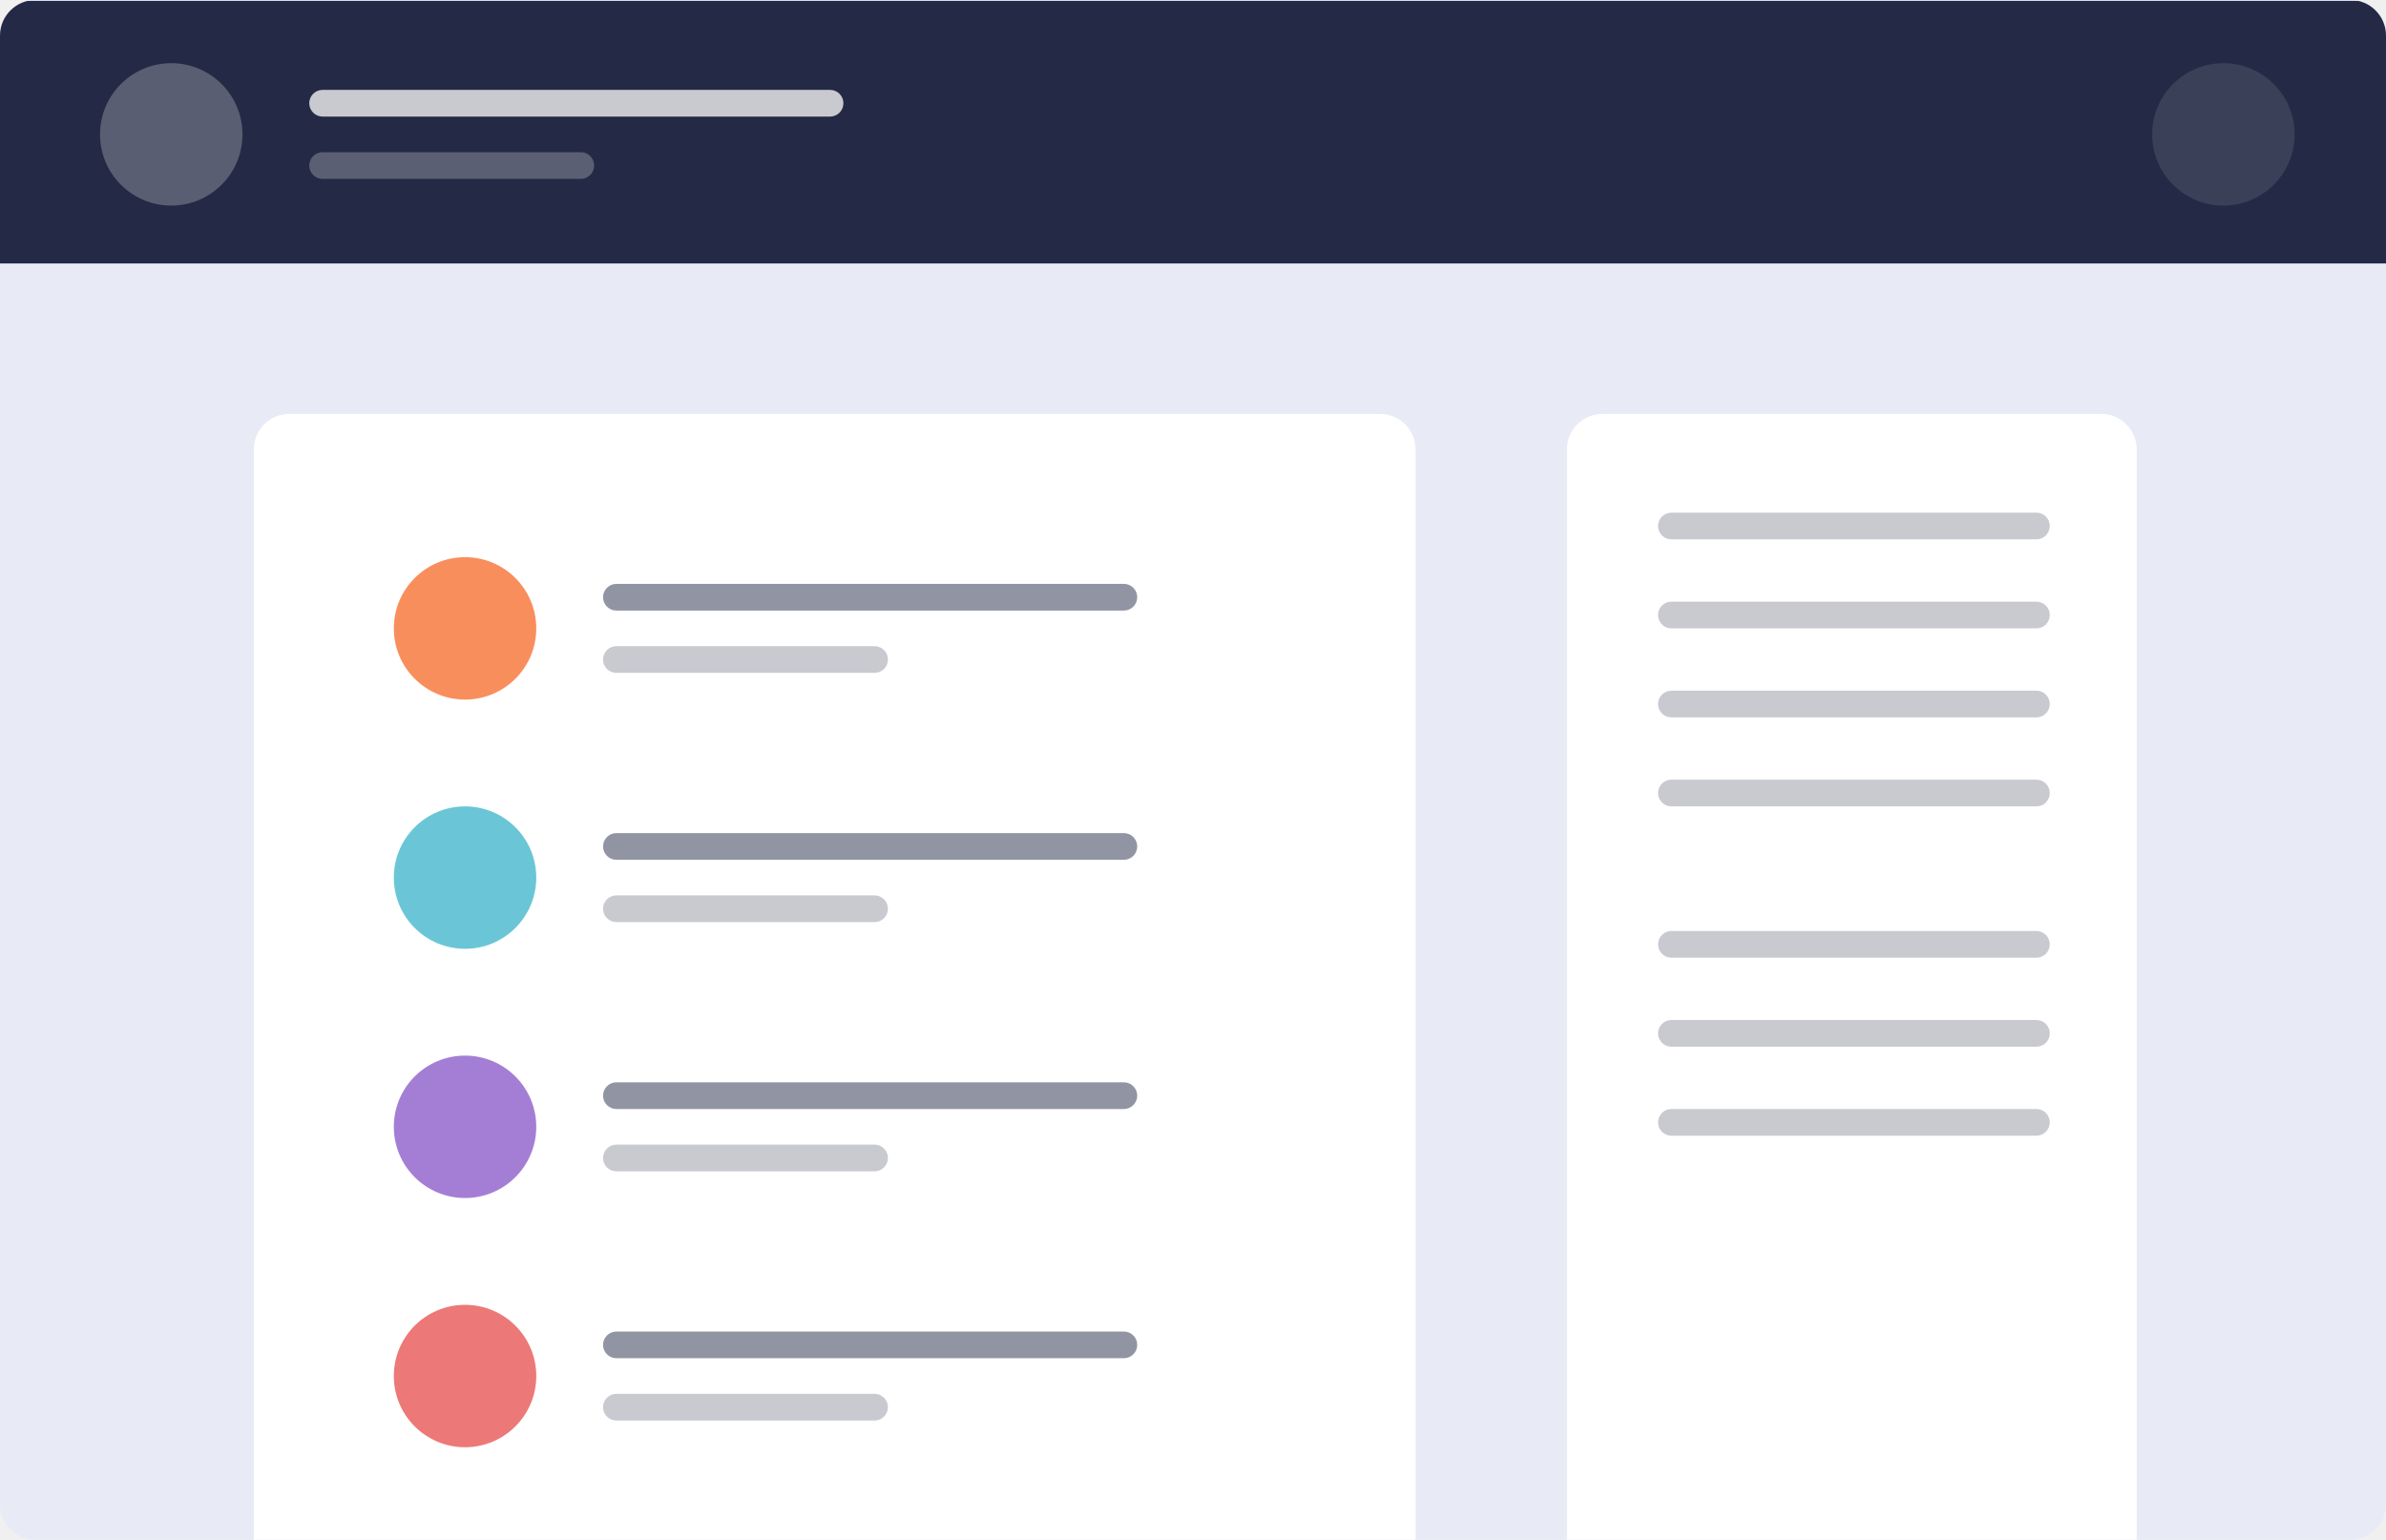
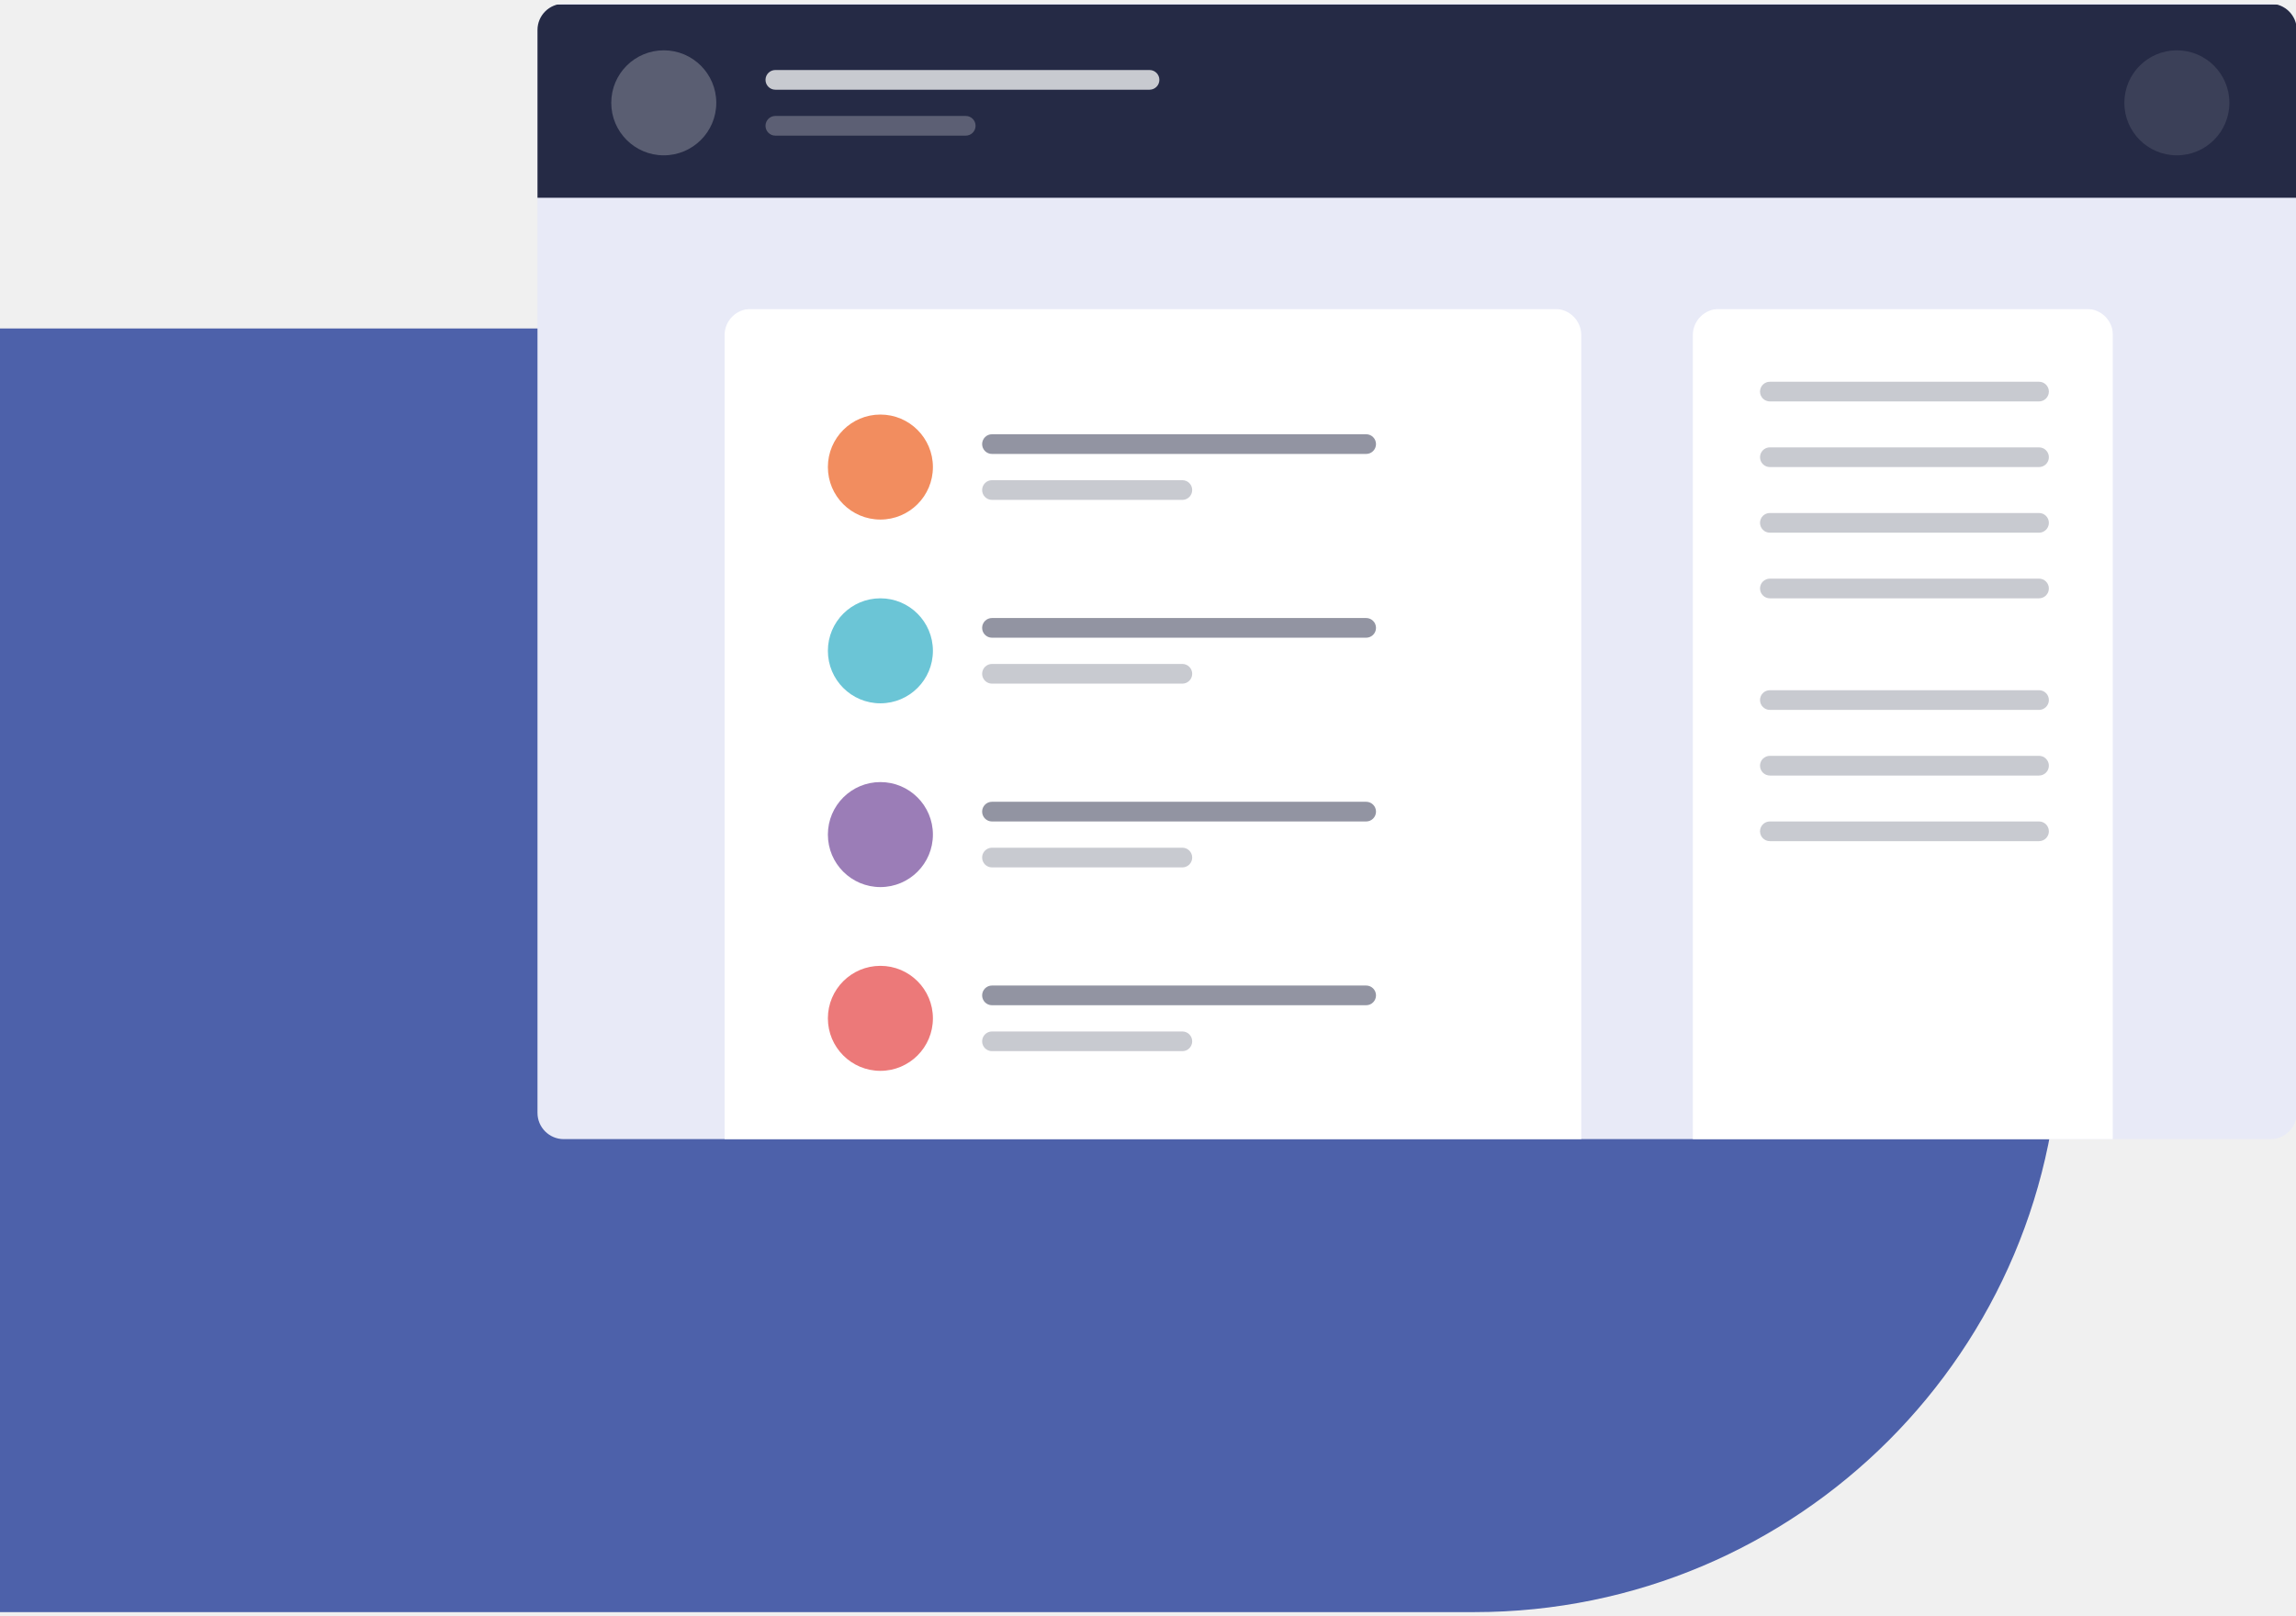
- <svg xmlns="http://www.w3.org/2000/svg" xmlns:xlink="http://www.w3.org/1999/xlink" width="536" height="346">
-   <defs>
-     <rect id="a" width="536" height="346" rx="8" />
-   </defs>
-   <g fill="none" fill-rule="evenodd">
-     <mask id="b" fill="#fff">
-       <use xlink:href="#a" />
+ <svg xmlns="http://www.w3.org/2000/svg" version="1.1" id="Layer_1" x="0px" y="0px" viewBox="0 0 1911.08 1345.28" style="enable-background:new 0 0 1911.08 1345.28;" xml:space="preserve">
+   <style type="text/css">
+ 	.st0{fill:#4D61AA;}
+ 	.st1{fill:#E8EAF7;}
+ 	.st2{filter:url(#Adobe_OpacityMaskFilter);}
+ 	.st3{fill-rule:evenodd;clip-rule:evenodd;fill:#FFFFFF;}
+ 	.st4{mask:url(#b_4_);}
+ 	.st5{fill-rule:evenodd;clip-rule:evenodd;fill:#252A45;}
+ 	.st6{opacity:0.245;fill-rule:evenodd;clip-rule:evenodd;fill:#FFFFFF;enable-background:new    ;}
+ 	.st7{opacity:0.104;fill-rule:evenodd;clip-rule:evenodd;fill:#FFFFFF;enable-background:new    ;}
+ 	.st8{opacity:0.75;fill-rule:evenodd;clip-rule:evenodd;fill:#FFFFFF;enable-background:new    ;}
+ 	.st9{opacity:0.25;fill-rule:evenodd;clip-rule:evenodd;fill:#FFFFFF;enable-background:new    ;}
+ 	.st10{filter:url(#Adobe_OpacityMaskFilter_1_);}
+ 	.st11{mask:url(#b_3_);}
+ 	.st12{opacity:0.5;fill-rule:evenodd;clip-rule:evenodd;fill:#252A45;enable-background:new    ;}
+ 	.st13{fill-rule:evenodd;clip-rule:evenodd;fill:#F28D5F;}
+ 	.st14{opacity:0.25;fill-rule:evenodd;clip-rule:evenodd;fill:#252A45;enable-background:new    ;}
+ 	.st15{fill-rule:evenodd;clip-rule:evenodd;fill:#6BC5D6;}
+ 	.st16{fill-rule:evenodd;clip-rule:evenodd;fill:#9B7DB7;}
+ 	.st17{fill-rule:evenodd;clip-rule:evenodd;fill:#EC7979;}
+ </style>
+   <path class="st0" d="M1227.19,1342.17H0V273.45h1714.75v581.16C1714.75,1123.89,1496.46,1342.17,1227.19,1342.17z" />
+   <g>
+     <g>
+       <path id="a_1_" class="st1" d="M469.24,3.11h1420.62c12.07,0,21.86,9.79,21.86,21.86v901.55c0,12.07-9.79,21.86-21.86,21.86    H469.24c-12.07,0-21.86-9.79-21.86-21.86V24.96C447.39,12.89,457.17,3.11,469.24,3.11z" />
+     </g>
+     <defs>
+       <filter id="Adobe_OpacityMaskFilter" filterUnits="userSpaceOnUse" x="437.74" y="3.64" width="1494.39" height="161.19">
+         <feColorMatrix type="matrix" values="1 0 0 0 0  0 1 0 0 0  0 0 1 0 0  0 0 0 1 0" />
+       </filter>
+     </defs>
+     <mask maskUnits="userSpaceOnUse" x="437.74" y="3.64" width="1494.39" height="161.19" id="b_4_">
+       <g class="st2">
+         <path id="a_5_" class="st3" d="M469.24,3.11h1420.62c12.07,0,21.86,9.79,21.86,21.86v901.55c0,12.07-9.79,21.86-21.86,21.86     H469.24c-12.07,0-21.86-9.79-21.86-21.86V24.96C447.39,12.89,457.17,3.11,469.24,3.11z" />
+       </g>
    </mask>
-     <use fill="#E8EAF6" fill-rule="nonzero" xlink:href="#a" />
-     <g mask="url(#b)">
-       <path fill="#242A45" d="M-3.53.197h547v59h-547z" />
-       <g transform="translate(22.47 14.197)" fill="#FFF">
-         <circle cx="16" cy="16" r="16" opacity=".245" />
-         <circle cx="477" cy="16" r="16" opacity=".104" />
+     <g class="st4">
+       <path class="st5" d="M437.74,3.64h1494.39v161.19H437.74L437.74,3.64z" />
+       <g transform="translate(22.47 14.197)">
+         <circle class="st6" cx="530.02" cy="71.41" r="43.71" />
+         <circle class="st7" cx="1789.45" cy="71.41" r="43.71" />
        <g transform="translate(47 6)">
-           <rect width="120" height="6" opacity=".75" rx="3" />
-           <rect width="64" height="6" y="14" opacity=".25" rx="3" />
+           <path class="st8" d="M575.9,38.09h311.44c4.53,0,8.2,3.67,8.2,8.2l0,0c0,4.53-3.67,8.2-8.2,8.2H575.9c-4.53,0-8.2-3.67-8.2-8.2      l0,0C567.71,41.76,571.38,38.09,575.9,38.09z" />
+           <path class="st9" d="M575.9,76.33h158.45c4.53,0,8.2,3.67,8.2,8.2l0,0c0,4.53-3.67,8.2-8.2,8.2H575.9c-4.53,0-8.2-3.67-8.2-8.2      l0,0C567.71,80,571.38,76.33,575.9,76.33z" />
        </g>
      </g>
    </g>
-     <g mask="url(#b)">
+     <defs>
+       <filter id="Adobe_OpacityMaskFilter_1_" filterUnits="userSpaceOnUse" x="603.11" y="257.18" width="1155.62" height="863.3">
+         <feColorMatrix type="matrix" values="1 0 0 0 0  0 1 0 0 0  0 0 1 0 0  0 0 0 1 0" />
+       </filter>
+     </defs>
+     <mask maskUnits="userSpaceOnUse" x="603.11" y="257.18" width="1155.62" height="863.3" id="b_3_">
+       <g class="st10">
+         <path id="a_4_" class="st3" d="M469.24,3.11h1420.62c12.07,0,21.86,9.79,21.86,21.86v901.55c0,12.07-9.79,21.86-21.86,21.86     H469.24c-12.07,0-21.86-9.79-21.86-21.86V24.96C447.39,12.89,457.17,3.11,469.24,3.11z" />
+       </g>
+     </mask>
+     <g class="st11">
      <g transform="translate(57 93)">
-         <rect width="261" height="316" fill="#FFF" rx="8" />
-         <rect width="128" height="316" x="295" fill="#FFF" rx="8" />
-         <rect width="120" height="6" x="78.47" y="38.197" fill="#242A45" opacity=".5" rx="3" />
+         <path class="st3" d="M567.97,164.18h669.33c12.07,0,21.86,9.79,21.86,21.86v819.59c0,12.07-9.79,21.86-21.86,21.86H567.97     c-12.07,0-21.86-9.79-21.86-21.86V186.03C546.11,173.96,555.89,164.18,567.97,164.18z" />
+         <path class="st3" d="M1373.89,164.18h305.98c12.07,0,21.86,9.79,21.86,21.86v819.59c0,12.07-9.79,21.86-21.86,21.86h-305.98     c-12.07,0-21.86-9.79-21.86-21.86V186.03C1352.04,173.96,1361.82,164.18,1373.89,164.18z" />
+         <path class="st12" d="M768.68,268.53h311.44c4.53,0,8.2,3.67,8.2,8.2l0,0c0,4.53-3.67,8.2-8.2,8.2H768.68     c-4.53,0-8.2-3.67-8.2-8.2l0,0C760.49,272.2,764.16,268.53,768.68,268.53z" />
      </g>
    </g>
    <g transform="translate(88.47 115.197)">
-       <circle cx="16" cy="26" r="16" fill="#F98E5D" />
-       <rect width="88" height="6" x="284" fill="#242A45" opacity=".25" rx="3" />
-       <rect width="88" height="6" x="284" y="20" fill="#242A45" opacity=".25" rx="3" />
-       <rect width="88" height="6" x="284" y="40" fill="#242A45" opacity=".25" rx="3" />
-       <rect width="88" height="6" x="284" y="60" fill="#242A45" opacity=".25" rx="3" />
-       <rect width="88" height="6" x="284" y="94" fill="#242A45" opacity=".25" rx="3" />
-       <rect width="88" height="6" x="284" y="114" fill="#242A45" opacity=".25" rx="3" />
-       <rect width="88" height="6" x="284" y="134" fill="#242A45" opacity=".25" rx="3" />
-       <rect width="64" height="6" x="47" y="30" fill="#242A45" opacity=".25" rx="3" />
+       <circle class="st13" cx="644.33" cy="273.65" r="43.71" />
+       <path class="st14" d="M1384.69,202.62h224.02c4.53,0,8.2,3.67,8.2,8.2l0,0c0,4.53-3.67,8.2-8.2,8.2h-224.02    c-4.53,0-8.2-3.67-8.2-8.2l0,0C1376.49,206.29,1380.16,202.62,1384.69,202.62z" />
+       <path class="st14" d="M1384.69,257.26h224.02c4.53,0,8.2,3.67,8.2,8.2l0,0c0,4.53-3.67,8.2-8.2,8.2h-224.02    c-4.53,0-8.2-3.67-8.2-8.2l0,0C1376.49,260.93,1380.16,257.26,1384.69,257.26z" />
+       <path class="st14" d="M1384.69,311.9h224.02c4.53,0,8.2,3.67,8.2,8.2l0,0c0,4.53-3.67,8.2-8.2,8.2h-224.02    c-4.53,0-8.2-3.67-8.2-8.2l0,0C1376.49,315.57,1380.16,311.9,1384.69,311.9z" />
+       <path class="st14" d="M1384.69,366.54h224.02c4.53,0,8.2,3.67,8.2,8.2l0,0c0,4.53-3.67,8.2-8.2,8.2h-224.02    c-4.53,0-8.2-3.67-8.2-8.2l0,0C1376.49,370.21,1380.16,366.54,1384.69,366.54z" />
+       <path class="st14" d="M1384.69,459.43h224.02c4.53,0,8.2,3.67,8.2,8.2l0,0c0,4.53-3.67,8.2-8.2,8.2h-224.02    c-4.53,0-8.2-3.67-8.2-8.2l0,0C1376.49,463.1,1380.16,459.43,1384.69,459.43z" />
+       <path class="st14" d="M1384.69,514.07h224.02c4.53,0,8.2,3.67,8.2,8.2l0,0c0,4.53-3.67,8.2-8.2,8.2h-224.02    c-4.53,0-8.2-3.67-8.2-8.2l0,0C1376.49,517.74,1380.16,514.07,1384.69,514.07z" />
+       <path class="st14" d="M1384.69,568.71h224.02c4.53,0,8.2,3.67,8.2,8.2l0,0c0,4.53-3.67,8.2-8.2,8.2h-224.02    c-4.53,0-8.2-3.67-8.2-8.2l0,0C1376.49,572.38,1380.16,568.71,1384.69,568.71z" />
+       <path class="st14" d="M737.21,284.58h158.45c4.53,0,8.2,3.67,8.2,8.2l0,0c0,4.53-3.67,8.2-8.2,8.2H737.21    c-4.53,0-8.2-3.67-8.2-8.2l0,0C729.02,288.25,732.69,284.58,737.21,284.58z" />
    </g>
    <g transform="translate(88.47 181.197)">
-       <circle cx="16" cy="16" r="16" fill="#6AC6D6" />
-       <rect width="120" height="6" x="47" y="6" fill="#242A45" opacity=".5" rx="3" />
-       <rect width="64" height="6" x="47" y="20" fill="#242A45" opacity=".25" rx="3" />
+       <circle class="st15" cx="644.33" cy="360.64" r="43.71" />
+       <path class="st12" d="M737.21,333.33h311.44c4.53,0,8.2,3.67,8.2,8.2l0,0c0,4.53-3.67,8.2-8.2,8.2H737.21    c-4.53,0-8.2-3.67-8.2-8.2l0,0C729.02,336.99,732.69,333.33,737.21,333.33z" />
+       <path class="st14" d="M737.21,371.57h158.45c4.53,0,8.2,3.67,8.2,8.2l0,0c0,4.53-3.67,8.2-8.2,8.2H737.21    c-4.53,0-8.2-3.67-8.2-8.2l0,0C729.02,375.24,732.69,371.57,737.21,371.57z" />
    </g>
    <g transform="translate(88.47 237.197)">
-       <circle cx="16" cy="16" r="16" fill="#A47ED4" />
-       <rect width="120" height="6" x="47" y="6" fill="#242A45" opacity=".5" rx="3" />
-       <rect width="64" height="6" x="47" y="20" fill="#242A45" opacity=".25" rx="3" />
+       <circle class="st16" cx="644.33" cy="457.63" r="43.71" />
+       <path class="st12" d="M737.21,430.32h311.44c4.53,0,8.2,3.67,8.2,8.2l0,0c0,4.53-3.67,8.2-8.2,8.2H737.21    c-4.53,0-8.2-3.67-8.2-8.2l0,0C729.02,433.98,732.69,430.32,737.21,430.32z" />
+       <path class="st14" d="M737.21,468.56h158.45c4.53,0,8.2,3.67,8.2,8.2l0,0c0,4.53-3.67,8.2-8.2,8.2H737.21    c-4.53,0-8.2-3.67-8.2-8.2l0,0C729.02,472.23,732.69,468.56,737.21,468.56z" />
    </g>
    <g transform="translate(88.47 293.197)">
-       <circle cx="16" cy="16" r="16" fill="#EC7878" />
-       <rect width="120" height="6" x="47" y="6" fill="#242A45" opacity=".5" rx="3" />
-       <rect width="64" height="6" x="47" y="20" fill="#242A45" opacity=".25" rx="3" />
+       <circle class="st17" cx="644.33" cy="554.62" r="43.71" />
+       <path class="st12" d="M737.21,527.31h311.44c4.53,0,8.2,3.67,8.2,8.2l0,0c0,4.53-3.67,8.2-8.2,8.2H737.21    c-4.53,0-8.2-3.67-8.2-8.2l0,0C729.02,530.97,732.69,527.31,737.21,527.31z" />
+       <path class="st14" d="M737.21,565.55h158.45c4.53,0,8.2,3.67,8.2,8.2l0,0c0,4.53-3.67,8.2-8.2,8.2H737.21    c-4.53,0-8.2-3.67-8.2-8.2l0,0C729.02,569.22,732.69,565.55,737.21,565.55z" />
    </g>
  </g>
</svg>
